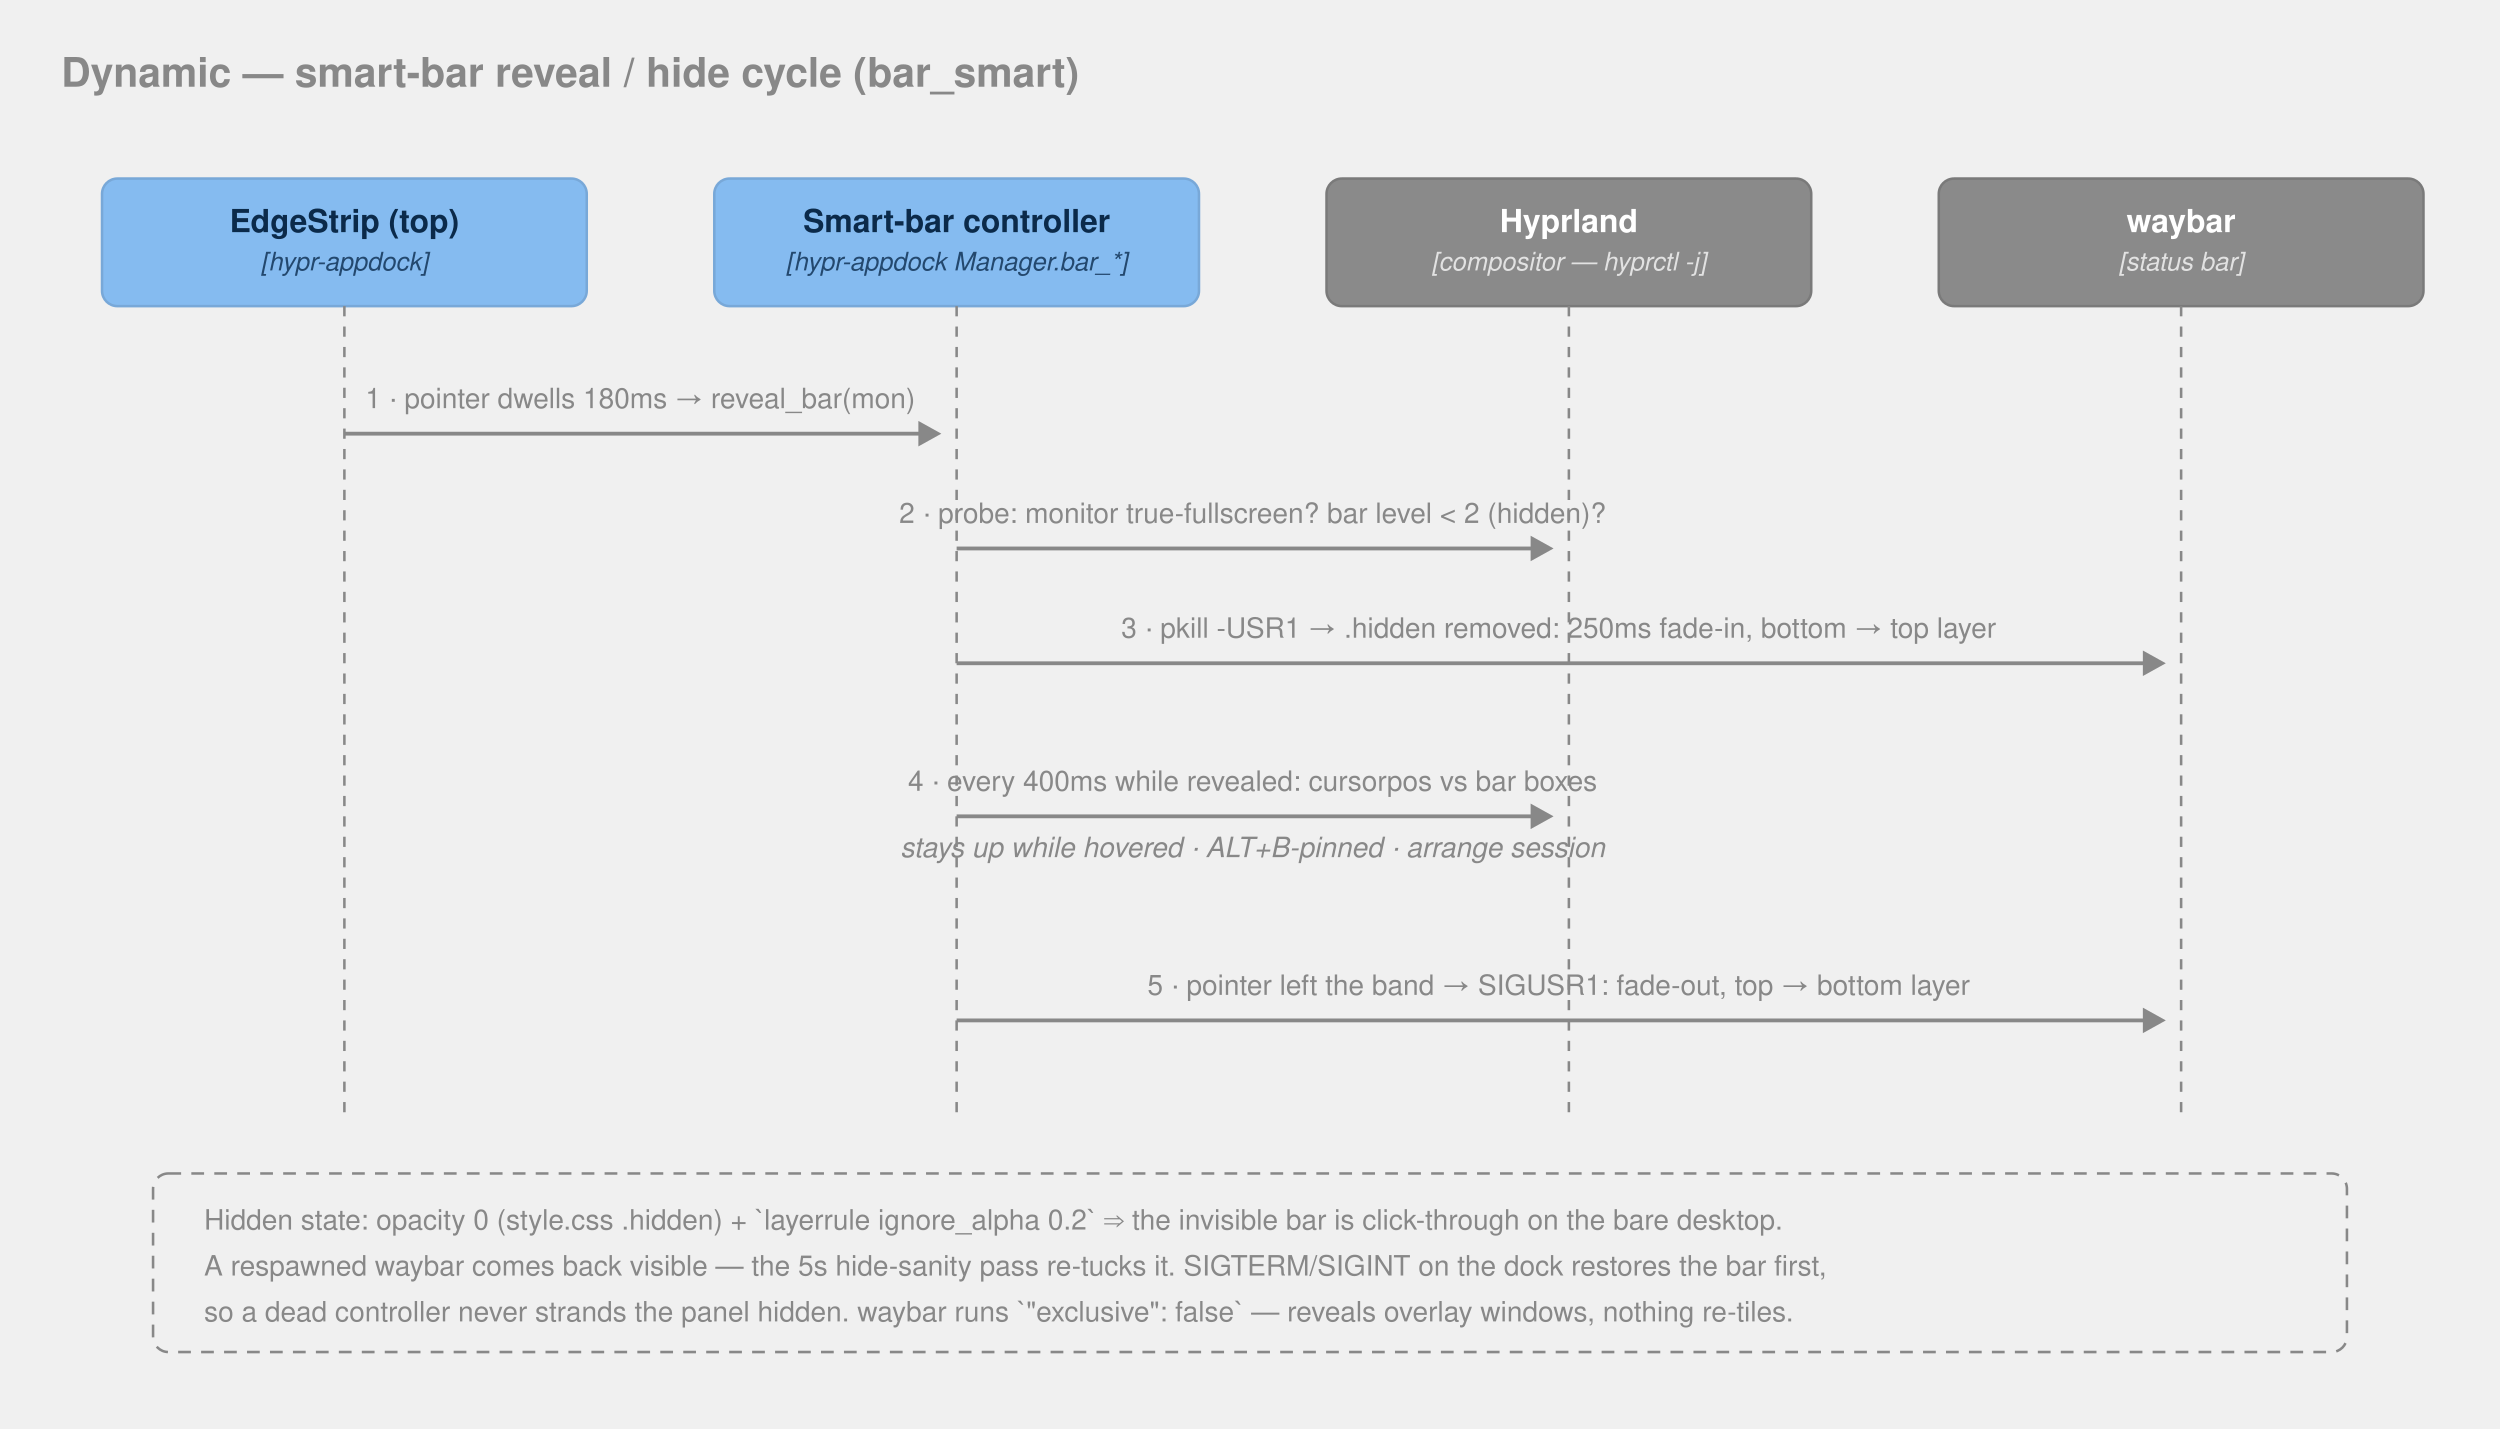
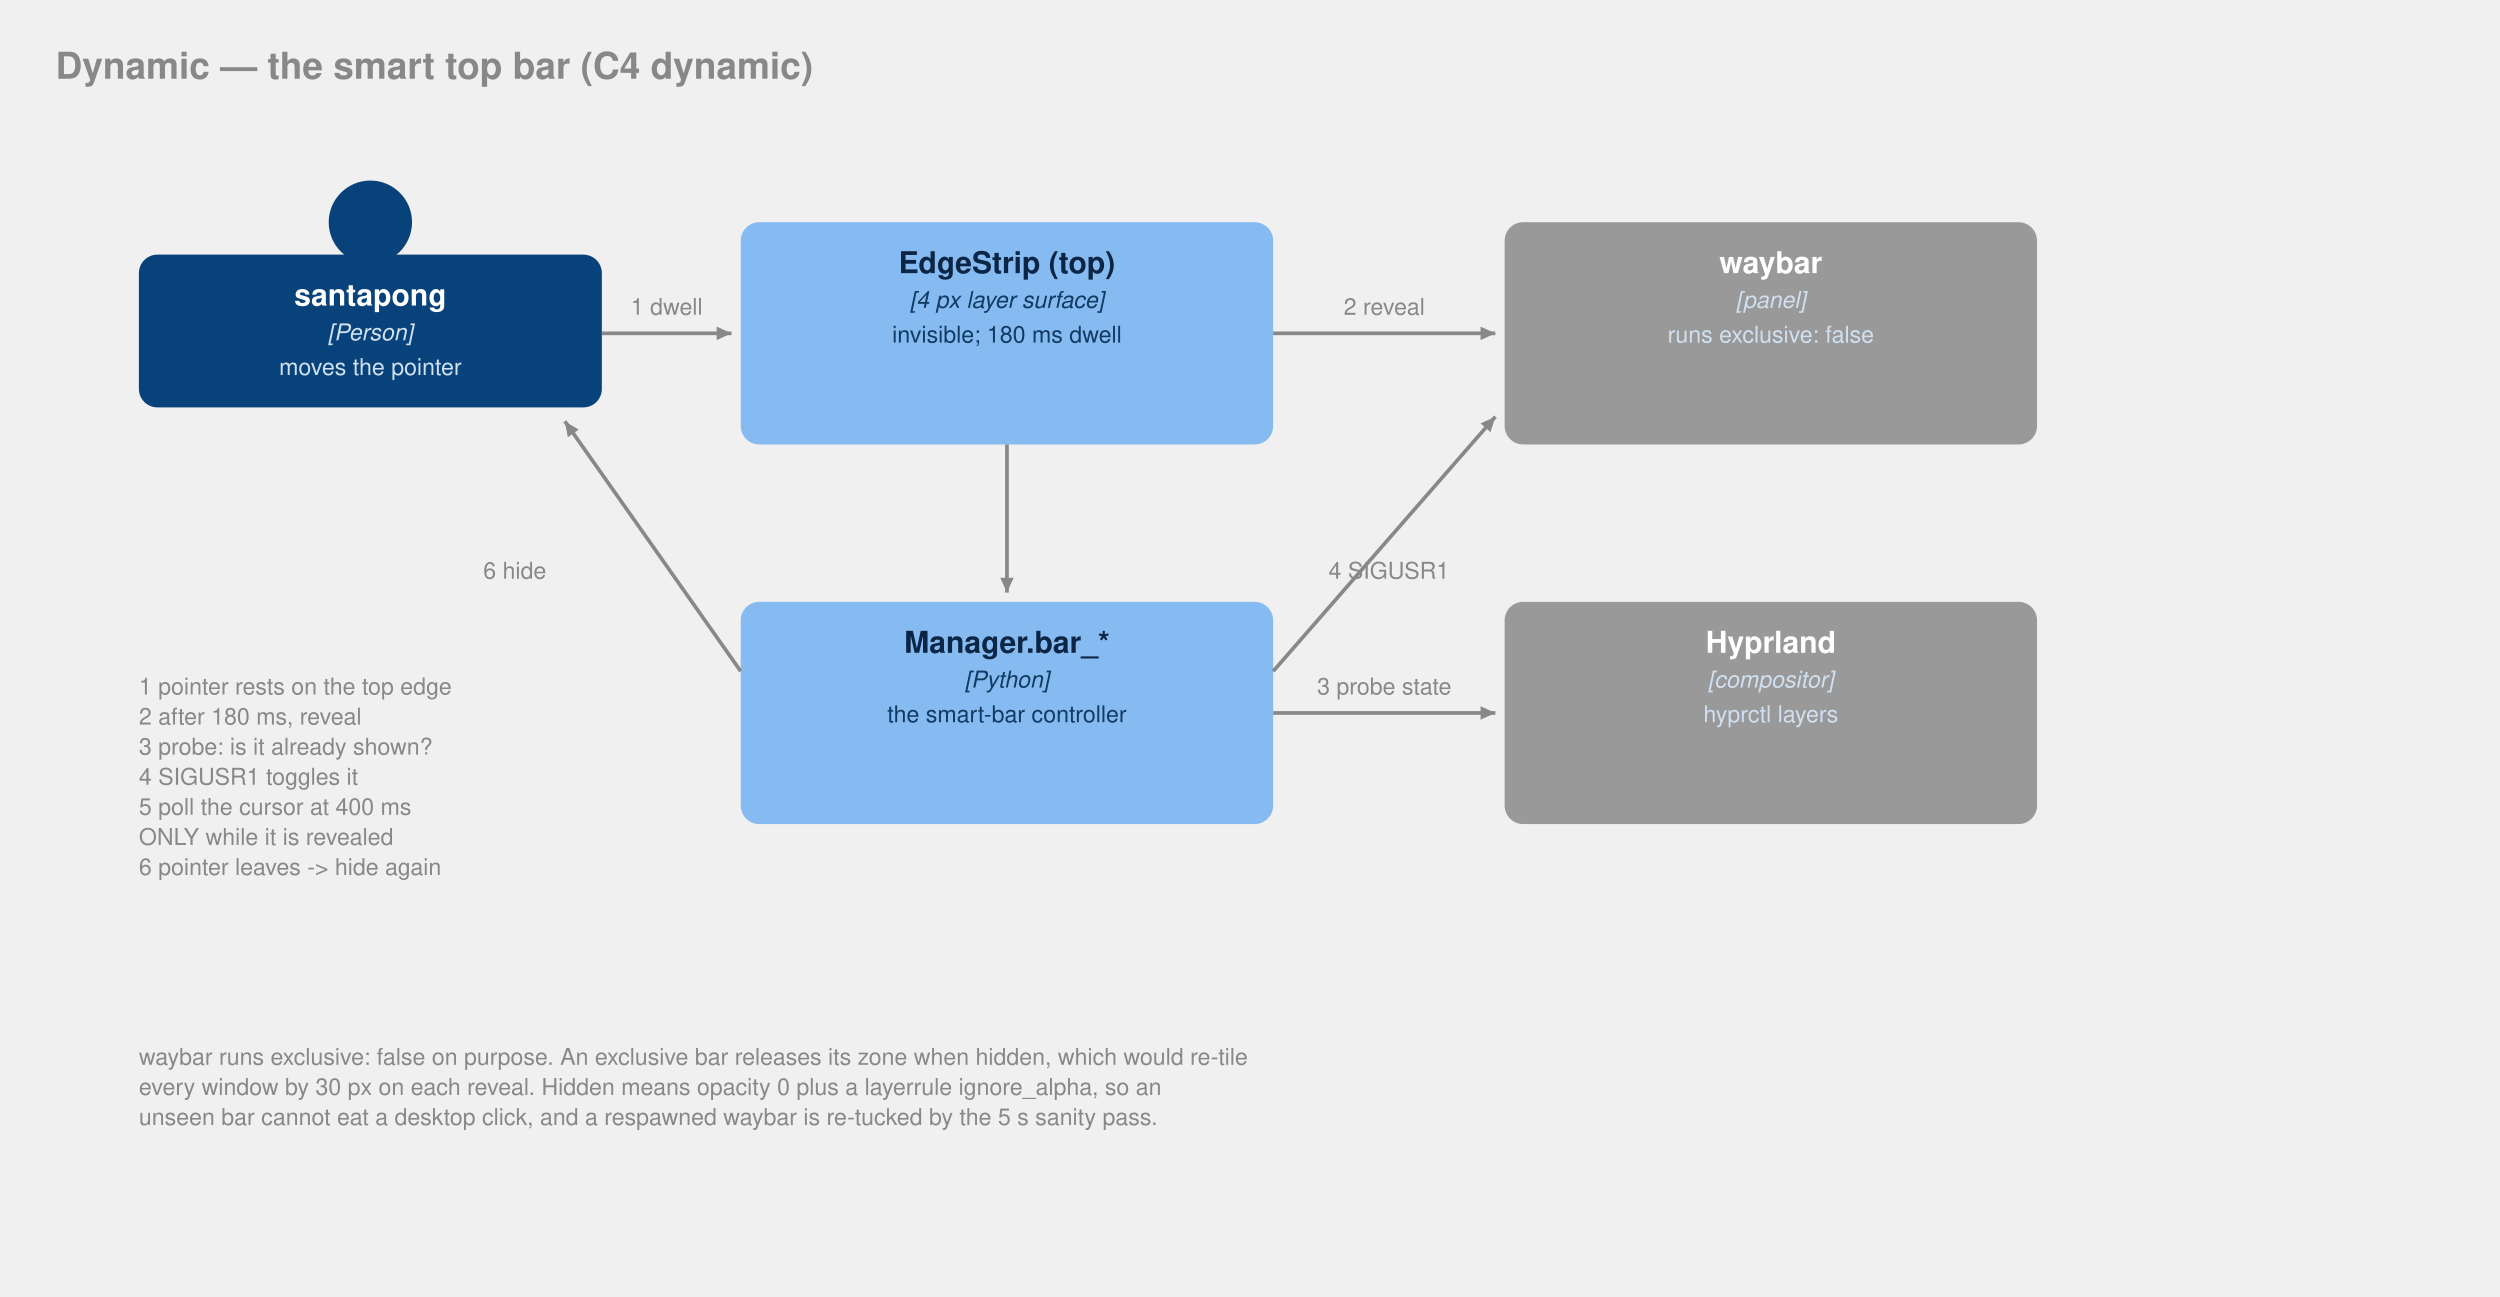
- <svg xmlns="http://www.w3.org/2000/svg" viewBox="0 0 980 560" font-family="Segoe UI, Helvetica, Arial, sans-serif">
-   <text x="24" y="34" font-size="16" font-weight="700" fill="#888888">Dynamic — smart-bar reveal / hide cycle (bar_smart)</text>
-   <rect x="40" y="70" width="190" height="50" rx="6" fill="#85bbf0" stroke="#78a8d8" />
-   <text x="135" y="91" font-size="12.5" font-weight="600" fill="#0b2a4a" text-anchor="middle">EdgeStrip (top)</text>
-   <text x="135" y="106" font-size="10" font-style="italic" fill="#23486e" text-anchor="middle">[hypr-appdock]</text>
-   <rect x="280" y="70" width="190" height="50" rx="6" fill="#85bbf0" stroke="#78a8d8" />
-   <text x="375" y="91" font-size="12.5" font-weight="600" fill="#0b2a4a" text-anchor="middle">Smart-bar controller</text>
-   <text x="375" y="106" font-size="10" font-style="italic" fill="#23486e" text-anchor="middle">[hypr-appdock Manager.bar_*]</text>
-   <rect x="520" y="70" width="190" height="50" rx="6" fill="#8a8a8a" stroke="#7a7a7a" />
-   <text x="615" y="91" font-size="12.5" font-weight="600" fill="#ffffff" text-anchor="middle">Hyprland</text>
-   <text x="615" y="106" font-size="10" font-style="italic" fill="#e2e2e2" text-anchor="middle">[compositor — hyprctl -j]</text>
-   <rect x="760" y="70" width="190" height="50" rx="6" fill="#8a8a8a" stroke="#7a7a7a" />
-   <text x="855" y="91" font-size="12.5" font-weight="600" fill="#ffffff" text-anchor="middle">waybar</text>
-   <text x="855" y="106" font-size="10" font-style="italic" fill="#e2e2e2" text-anchor="middle">[status bar]</text>
-   <g stroke="#888888" stroke-width="1" stroke-dasharray="4,4">
-     <line x1="135" y1="120" x2="135" y2="440" />
-     <line x1="375" y1="120" x2="375" y2="440" />
-     <line x1="615" y1="120" x2="615" y2="440" />
-     <line x1="855" y1="120" x2="855" y2="440" />
+ <svg xmlns="http://www.w3.org/2000/svg" viewBox="0 0 1080 560" width="900" font-family="Segoe UI, Helvetica, Arial, sans-serif">
+   <text x="24" y="34" font-size="16" font-weight="700" fill="#888888">Dynamic — the smart top bar (C4 dynamic)</text>
+   <circle cx="160" cy="96" r="18" fill="#08427b" />
+   <rect x="60" y="110" width="200" height="66" rx="8" fill="#08427b" />
+   <g text-anchor="middle">
+     <text x="160" y="132" font-size="13" font-weight="600" fill="#ffffff">santapong</text>
+     <text x="160" y="147" font-size="10" font-style="italic" fill="#d0e0f0">[Person]</text>
+     <text x="160" y="162" font-size="10" fill="#d0e0f0">moves the pointer</text>
  </g>
-   <g stroke="#888888" stroke-width="1.5" fill="none">
-     <line x1="135" y1="170" x2="367" y2="170" />
-     <line x1="375" y1="215" x2="607" y2="215" />
-     <line x1="375" y1="260" x2="847" y2="260" />
-     <line x1="375" y1="320" x2="607" y2="320" />
-     <line x1="375" y1="400" x2="847" y2="400" />
+   <rect x="320" y="96" width="230" height="96" rx="8" fill="#85bbf0" />
+   <g text-anchor="middle">
+     <text x="435" y="118" font-size="13" font-weight="600" fill="#0b2545">EdgeStrip (top)</text>
+     <text x="435" y="133" font-size="10" font-style="italic" fill="#123a63">[4 px layer surface]</text>
+     <text x="435" y="148" font-size="10" fill="#123a63">invisible; 180 ms dwell</text>
  </g>
-   <g fill="#888888">
-     <polygon points="360,165 360,175 369,170" />
-     <polygon points="600,210 600,220 609,215" />
-     <polygon points="840,255 840,265 849,260" />
-     <polygon points="600,315 600,325 609,320" />
-     <polygon points="840,395 840,405 849,400" />
+   <rect x="320" y="260" width="230" height="96" rx="8" fill="#85bbf0" />
+   <g text-anchor="middle">
+     <text x="435" y="282" font-size="13" font-weight="600" fill="#0b2545">Manager.bar_*</text>
+     <text x="435" y="297" font-size="10" font-style="italic" fill="#123a63">[Python]</text>
+     <text x="435" y="312" font-size="10" fill="#123a63">the smart-bar controller</text>
  </g>
-   <g font-size="11" fill="#888888" text-anchor="middle">
-     <text x="251" y="160">1 · pointer dwells 180ms → reveal_bar(mon)</text>
-     <text x="491" y="205">2 · probe: monitor true-fullscreen? bar level &lt; 2 (hidden)?</text>
-     <text x="611" y="250">3 · pkill -USR1 → .hidden removed: 250ms fade-in, bottom → top layer</text>
-     <text x="491" y="310">4 · every 400ms while revealed: cursorpos vs bar boxes</text>
-     <text x="491" y="336" font-style="italic">stays up while hovered · ALT+B-pinned · arrange session</text>
-     <text x="611" y="390">5 · pointer left the band → SIGUSR1: fade-out, top → bottom layer</text>
+   <rect x="650" y="96" width="230" height="96" rx="8" fill="#999999" />
+   <g text-anchor="middle">
+     <text x="765" y="118" font-size="13" font-weight="600" fill="#ffffff">waybar</text>
+     <text x="765" y="133" font-size="10" font-style="italic" fill="#d0e0f0">[panel]</text>
+     <text x="765" y="148" font-size="10" fill="#d0e0f0">runs exclusive: false</text>
  </g>
-   <rect x="60" y="460" width="860" height="70" rx="6" fill="none" stroke="#888888" stroke-width="1" stroke-dasharray="5,4" />
-   <g font-size="11" fill="#888888">
-     <text x="80" y="482">Hidden state: opacity 0 (style.css .hidden) + `layerrule ignore_alpha 0.2` ⇒ the invisible bar is click-through on the bare desktop.</text>
-     <text x="80" y="500">A respawned waybar comes back visible — the 5s hide-sanity pass re-tucks it. SIGTERM/SIGINT on the dock restores the bar first,</text>
-     <text x="80" y="518">so a dead controller never strands the panel hidden. waybar runs `"exclusive": false` — reveals overlay windows, nothing re-tiles.</text>
+   <rect x="650" y="260" width="230" height="96" rx="8" fill="#999999" />
+   <g text-anchor="middle">
+     <text x="765" y="282" font-size="13" font-weight="600" fill="#ffffff">Hyprland</text>
+     <text x="765" y="297" font-size="10" font-style="italic" fill="#d0e0f0">[compositor]</text>
+     <text x="765" y="312" font-size="10" fill="#d0e0f0">hyprctl layers</text>
  </g>
+   <text x="60" y="300" font-size="10" text-anchor="start" fill="#888888">1  pointer rests on the top edge</text>
+   <text x="60" y="313" font-size="10" text-anchor="start" fill="#888888">2  after 180 ms, reveal</text>
+   <text x="60" y="326" font-size="10" text-anchor="start" fill="#888888">3  probe: is it already shown?</text>
+   <text x="60" y="339" font-size="10" text-anchor="start" fill="#888888">4  SIGUSR1 toggles it</text>
+   <text x="60" y="352" font-size="10" text-anchor="start" fill="#888888">5  poll the cursor at 400 ms</text>
+   <text x="60" y="365" font-size="10" text-anchor="start" fill="#888888">   ONLY while it is revealed</text>
+   <text x="60" y="378" font-size="10" text-anchor="start" fill="#888888">6  pointer leaves -&gt; hide again</text>
+   <line x1="260" y1="144" x2="316" y2="144" stroke="#888888" stroke-width="1.6" />
+   <polygon points="316.0,144.0 309.6,146.9 309.6,141.1" fill="#888888" />
+   <text x="288" y="136" font-size="10" text-anchor="middle" fill="#888888">1 dwell</text>
+   <line x1="550" y1="144" x2="646" y2="144" stroke="#888888" stroke-width="1.6" />
+   <polygon points="646.0,144.0 639.6,146.9 639.6,141.1" fill="#888888" />
+   <text x="598" y="136" font-size="10" text-anchor="middle" fill="#888888">2 reveal</text>
+   <line x1="435" y1="192" x2="435" y2="256" stroke="#888888" stroke-width="1.6" />
+   <polygon points="435.0,256.0 432.1,249.6 437.9,249.6" fill="#888888" />
+   <line x1="550" y1="308" x2="646" y2="308" stroke="#888888" stroke-width="1.6" />
+   <polygon points="646.0,308.0 639.6,310.9 639.6,305.1" fill="#888888" />
+   <text x="598" y="300" font-size="10" text-anchor="middle" fill="#888888">3 probe state</text>
+   <line x1="550" y1="290" x2="646" y2="180" stroke="#888888" stroke-width="1.6" />
+   <polygon points="646.0,180.0 643.9,186.7 639.6,182.9" fill="#888888" />
+   <text x="600" y="250" font-size="10" text-anchor="middle" fill="#888888">4 SIGUSR1</text>
+   <line x1="320" y1="290" x2="244" y2="182" stroke="#888888" stroke-width="1.6" />
+   <polygon points="244.0,182.0 250.0,185.6 245.3,188.9" fill="#888888" />
+   <text x="236" y="250" font-size="10" text-anchor="end" fill="#888888">6 hide</text>
+   <text x="60" y="460" font-size="10" text-anchor="start" fill="#888888">waybar runs exclusive: false on purpose. An exclusive bar releases its zone when hidden, which would re-tile</text>
+   <text x="60" y="473" font-size="10" text-anchor="start" fill="#888888">every window by 30 px on each reveal. Hidden means opacity 0 plus a layerrule ignore_alpha, so an</text>
+   <text x="60" y="486" font-size="10" text-anchor="start" fill="#888888">unseen bar cannot eat a desktop click, and a respawned waybar is re-tucked by the 5 s sanity pass.</text>
</svg>
